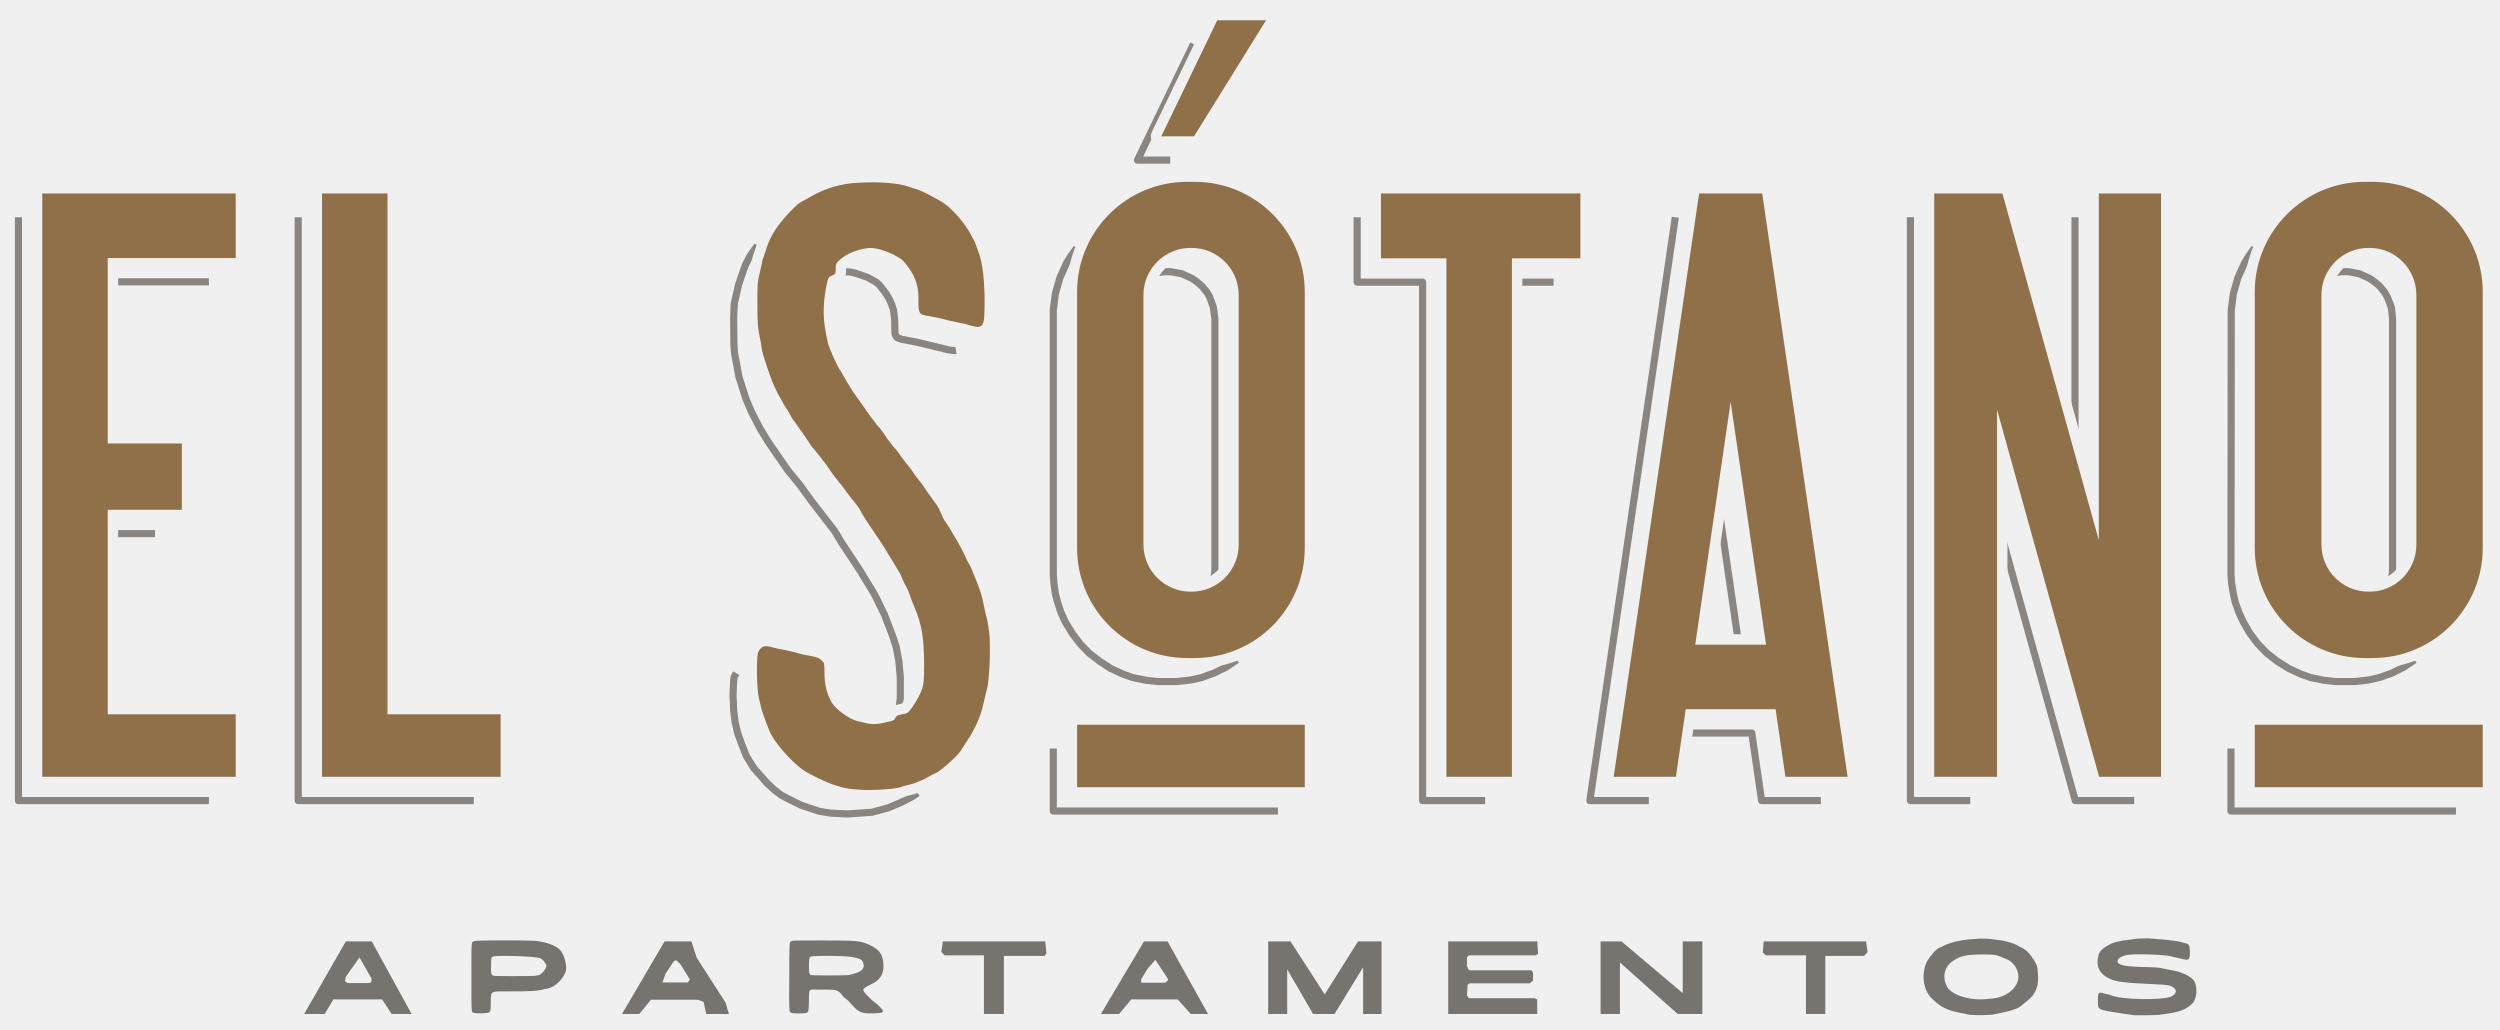
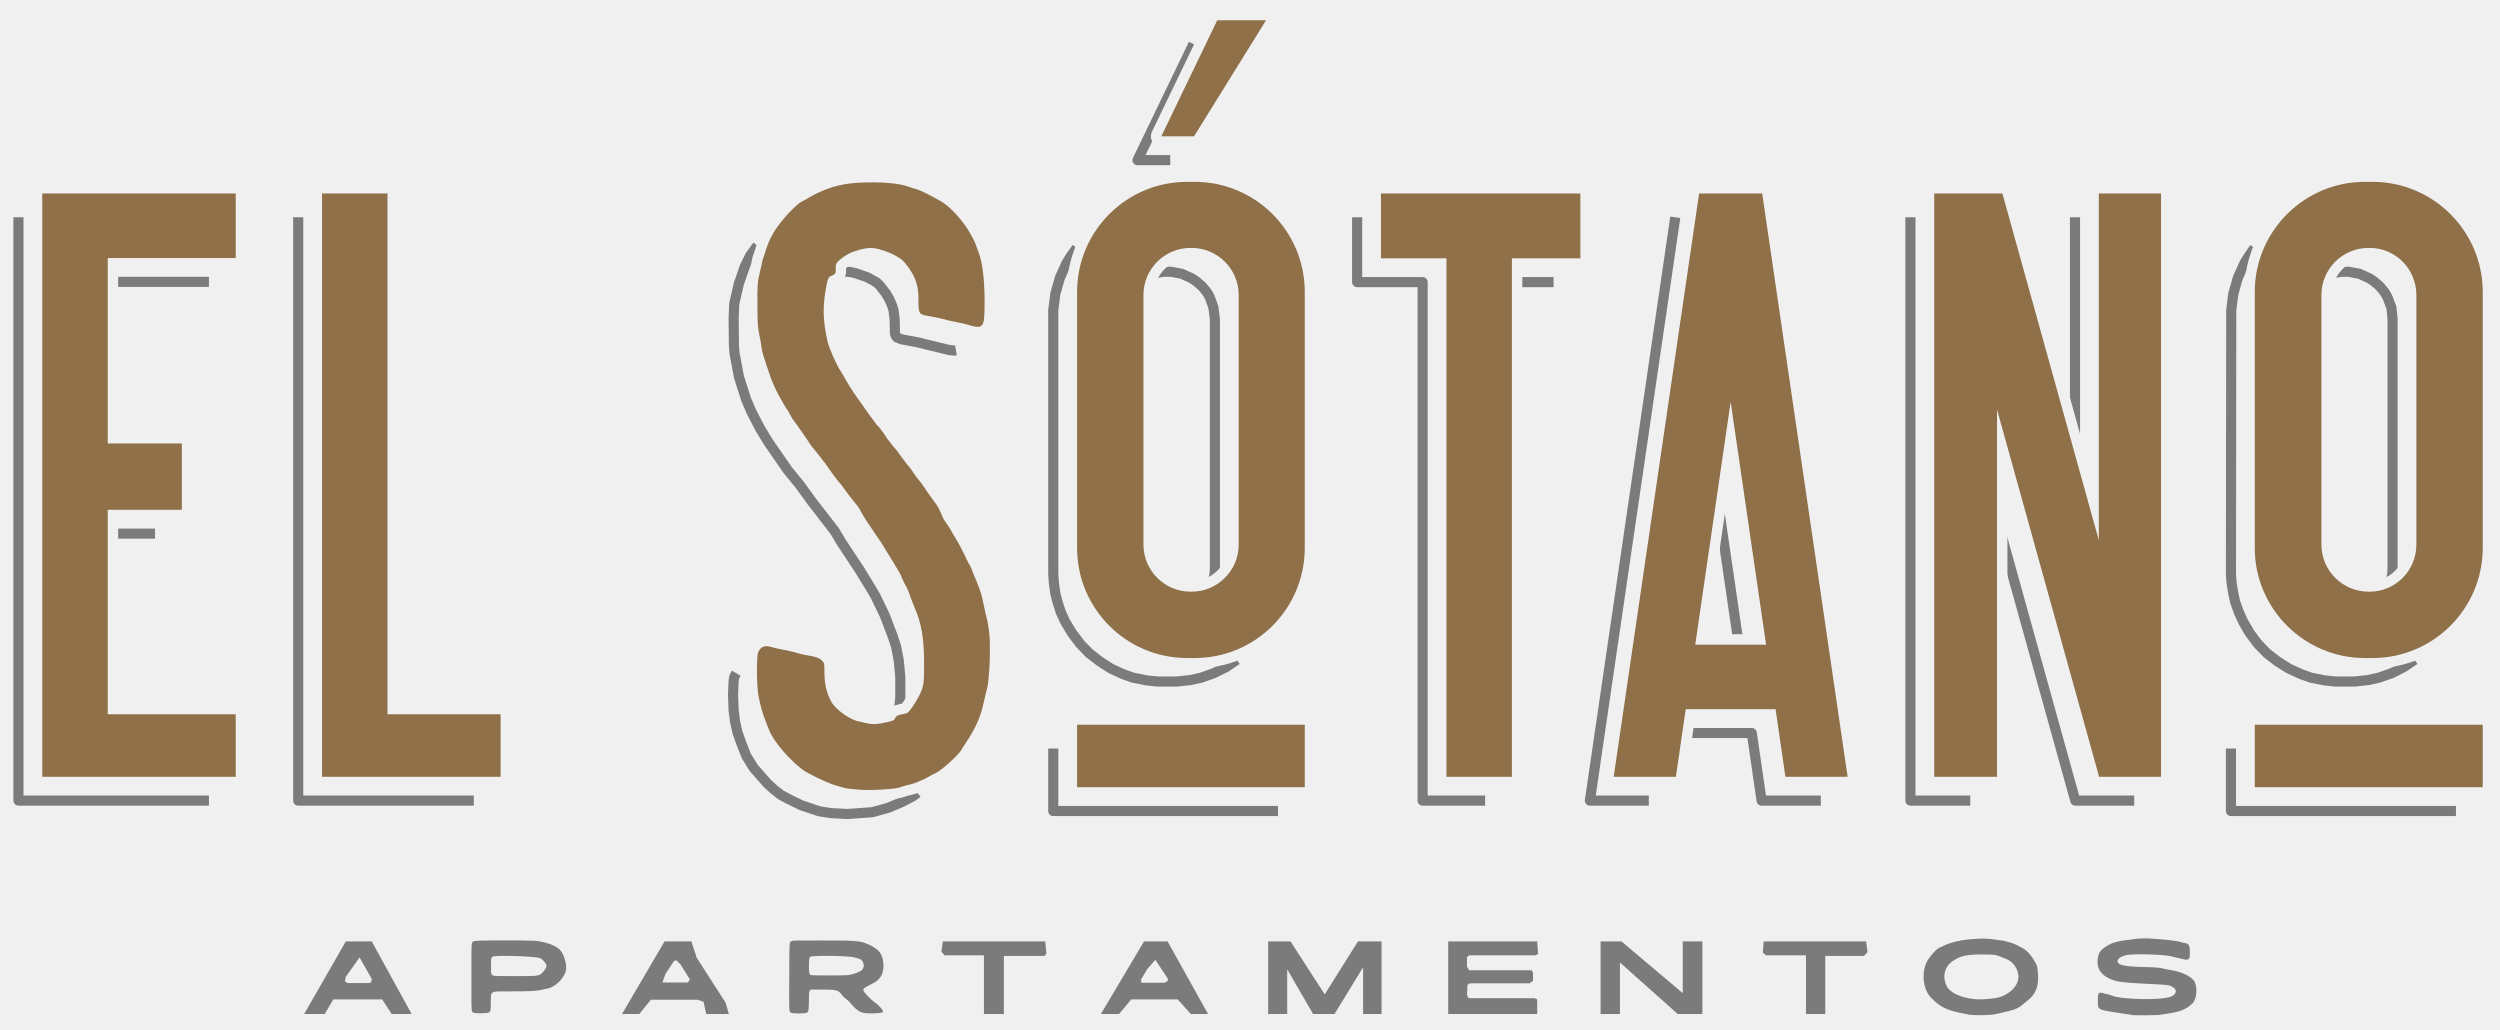
<svg xmlns="http://www.w3.org/2000/svg" viewBox="123 371 840 346" role="img" aria-label="El Sótano · Apartamentos">
  <defs>
    <path id="sot-letras" fill-rule="evenodd" d="M137.2 436.0L202.2 436.0L202.2 457.7L159.2 457.7L159.2 520.0L184.1 520.0L184.1 542.3L159.2 542.3L159.2 611.0L202.2 611.0L202.2 632.0L137.2 632.0L137.2 436.0ZM231.2 436.0L253.2 436.0L253.2 611.0L291.2 611.0L291.2 632.0L231.2 632.0L231.2 436.0ZM412.8 636.4C412.5 636.4 411.3 636.3 410.1 636.2C407.7 636.0 406.8 635.8 405.2 635.3C404.7 635.2 403.6 634.8 402.8 634.6C400.5 633.8 394.6 631.0 392.8 629.7C388.5 626.6 382.9 620.1 381.5 616.5C379.8 612.3 379.0 609.9 378.7 608.6C378.5 607.7 378.2 606.4 378.0 605.6C377.2 602.5 377.1 591.3 377.8 590.0C378.9 588.0 380.0 587.7 382.9 588.6C383.7 588.8 385.4 589.2 386.7 589.4C387.9 589.7 389.3 590.0 389.8 590.1C391.1 590.5 392.5 590.9 394.3 591.2C397.4 591.7 398.3 592.1 399.2 593.0C400.0 593.8 400.0 594.0 400.0 596.5C400.0 601.0 400.7 603.9 402.5 607.1C403.9 609.4 408.3 612.6 411.1 613.3C411.7 613.4 412.9 613.7 413.7 613.9C416.1 614.5 417.8 614.4 421.2 613.6C423.1 613.2 423.5 613.0 423.9 612.1C424.3 611.4 424.8 611.2 427.5 610.7C428.4 610.5 430.6 607.3 432.0 604.4C433.4 601.5 433.5 600.3 433.5 594.4C433.5 585.5 432.7 580.7 430.3 575.1C429.8 574.0 429.3 572.6 429.0 571.8C428.2 569.5 427.8 568.5 427.0 567.2C426.7 566.6 426.2 565.6 426.0 565.1C425.6 563.9 425.3 563.5 423.2 560.0C421.0 556.5 420.8 556.1 420.2 555.1C419.9 554.6 419.4 553.8 419.0 553.2C418.7 552.7 417.9 551.6 417.3 550.7C416.7 549.8 415.4 547.9 414.4 546.4C413.4 544.9 412.4 543.2 412.1 542.6C411.8 541.9 411.2 541.1 410.8 540.6C409.5 539.0 408.3 537.5 407.2 536.0C406.7 535.2 405.9 534.2 405.6 533.8C404.5 532.6 402.9 530.5 401.4 528.3C400.7 527.2 399.8 526.0 399.4 525.6C399.1 525.1 398.5 524.4 398.1 523.9C397.7 523.4 397.0 522.5 396.5 521.9C396.0 521.4 395.4 520.6 395.1 520.1C394.4 518.9 391.5 514.8 390.0 512.7C389.5 512.2 388.8 511.0 388.4 510.2C388.0 509.4 387.4 508.4 387.1 508.1C386.9 507.7 386.5 507.1 386.2 506.6C386.0 506.2 385.7 505.6 385.5 505.3C384.9 504.4 383.5 501.6 383.1 500.7C382.9 500.2 382.6 499.4 382.3 498.8C382.1 498.3 381.4 496.3 380.8 494.5C380.2 492.7 379.6 490.9 379.5 490.5C379.2 489.5 378.9 488.3 378.7 486.5C378.6 485.7 378.3 484.3 378.1 483.4C377.6 480.8 377.5 479.2 377.5 473.4C377.4 467.1 377.6 465.3 378.2 463.0C378.4 462.1 378.7 460.7 378.9 459.9C379.0 459.1 379.3 457.9 379.6 457.3C379.8 456.6 380.3 455.2 380.6 454.2C382.0 450.1 384.0 447.0 387.9 442.7C390.4 440.1 391.4 439.2 392.8 438.5C393.3 438.3 394.2 437.8 394.8 437.4C400.1 434.3 405.3 432.7 411.4 432.4C418.6 432.0 425.0 432.5 428.5 433.8C429.3 434.1 430.3 434.4 430.7 434.5C431.6 434.7 434.6 436.1 436.0 436.9C436.6 437.3 437.7 437.8 438.4 438.2C441.6 439.8 445.6 444.0 448.4 448.4C449.8 450.8 450.7 452.5 450.9 453.3C451.1 453.8 451.4 454.8 451.7 455.5C453.2 459.1 454.0 466.2 453.8 474.9C453.7 481.3 453.1 481.7 447.5 479.9C447.0 479.8 445.9 479.5 445.1 479.4C444.2 479.2 442.8 478.9 441.8 478.7C438.9 477.9 436.9 477.5 435.1 477.2C431.9 476.8 431.6 476.3 431.6 472.6C431.7 469.0 431.3 466.8 430.3 464.4C429.3 462.0 426.7 458.5 425.4 457.8C425.1 457.6 424.5 457.3 424.2 457.1C422.3 455.9 418.9 454.7 416.7 454.4C415.1 454.1 412.3 454.6 409.4 455.7C408.3 456.1 406.3 457.3 405.4 458.1C404.0 459.2 403.7 459.8 403.8 461.5C403.8 463.0 403.7 463.1 402.5 463.6C401.5 464.0 401.2 464.4 400.8 466.4C399.3 473.9 399.4 478.6 401.2 486.3C401.7 488.2 404.2 493.9 405.4 495.6C405.6 495.9 406.1 496.8 406.6 497.6C407.5 499.3 409.6 502.7 410.8 504.3C412.9 507.2 413.4 508.0 414.4 509.4C414.9 510.2 415.7 511.2 416.0 511.6C416.3 512.0 416.8 512.6 417.0 512.9C417.2 513.3 417.8 514.0 418.4 514.6C418.9 515.2 419.6 516.1 420.0 516.7C420.4 517.3 420.9 518.1 421.1 518.4C421.4 518.7 422.0 519.5 422.5 520.2C423.0 520.9 423.8 521.8 424.2 522.2C424.6 522.7 425.2 523.5 425.5 524.0C425.9 524.5 426.8 525.8 427.6 526.8C428.4 527.7 429.3 528.9 429.5 529.2C429.7 529.6 430.4 530.6 431.0 531.4C431.6 532.2 432.4 533.1 432.7 533.5C433.0 533.9 433.9 535.3 434.8 536.6C435.7 537.9 436.7 539.3 437.1 539.8C437.9 540.7 438.9 542.6 439.8 544.9C440.0 545.3 440.4 546.0 440.7 546.4C441.3 547.1 442.7 549.4 443.3 550.6C443.5 550.9 443.9 551.5 444.1 551.9C444.7 552.7 447.5 558.1 447.7 558.8C447.8 559.0 448.1 559.5 448.3 560.0C449.0 561.1 449.3 561.7 449.8 563.1C450.1 563.8 450.4 564.7 450.6 565.1C450.8 565.4 451.1 566.2 451.3 566.8C452.6 570.0 452.9 571.1 453.6 574.6C454.0 576.6 454.5 578.7 454.7 579.3C454.8 580.0 455.0 581.0 455.1 581.6C455.2 582.2 455.3 583.2 455.4 583.8C455.7 586.2 455.7 593.4 455.3 597.2C455.0 601.1 455.0 601.0 454.2 604.1C453.9 605.4 453.5 607.1 453.3 608.0C452.5 611.8 450.4 616.4 447.7 620.3C446.9 621.5 446.1 622.8 445.8 623.3C444.6 625.1 438.9 630.2 437.3 630.8C436.8 631.0 435.8 631.5 435.0 632.0C434.2 632.5 433.3 632.9 433.1 633.0C432.8 633.1 432.0 633.4 431.2 633.8C430.4 634.1 429.6 634.4 429.1 634.5C428.6 634.6 427.5 634.9 426.7 635.1C425.9 635.4 425.0 635.7 424.7 635.7C423.1 636.2 415.2 636.6 412.8 636.4ZM521.9 432.1L524.4 432.1C544.9 432.1 561.4 448.7 561.4 469.1L561.4 555.1C561.4 575.5 544.9 592.1 524.4 592.1L521.9 592.1C501.4 592.1 484.9 575.5 484.9 555.1L484.9 469.1C484.9 448.7 501.4 432.1 521.9 432.1ZM523.0 454.3C514.3 454.3 507.2 461.4 507.2 470.1L507.2 554.0C507.2 562.7 514.3 569.8 523.0 569.8L523.4 569.8C532.1 569.8 539.2 562.7 539.2 554.0L539.2 470.1C539.2 461.4 532.1 454.3 523.4 454.3L523.0 454.3ZM484.9 614.5L561.4 614.5L561.4 635.5L484.9 635.5L484.9 614.5ZM513.2 416.8L532.0 377.8L548.4 377.8L524.2 416.8L513.2 416.8ZM587.0 436.0L654.0 436.0L654.0 457.8L631.0 457.8L631.0 632.0L609.0 632.0L609.0 457.8L587.0 457.8L587.0 436.0ZM665.2 632.0L693.9 436.0L715.1 436.0L743.8 632.0L722.9 632.0L719.6 609.3L689.4 609.3L686.1 632.0L665.2 632.0ZM704.5 506.0L716.4 587.6L692.6 587.6L704.5 506.0ZM772.9 632.0L772.9 436.0L795.8 436.0L828.2 552.5L828.2 436.0L849.1 436.0L849.1 632.0L828.3 632.0L794.0 508.6L794.0 632.0L772.9 632.0ZM917.6 432.1L920.2 432.1C940.6 432.1 957.2 448.7 957.2 469.1L957.2 555.1C957.2 575.5 940.6 592.1 920.2 592.1L917.6 592.1C897.2 592.1 880.6 575.5 880.6 555.1L880.6 469.1C880.6 448.7 897.2 432.1 917.6 432.1ZM918.8 454.3C910.1 454.3 903.0 461.4 903.0 470.1L903.0 554.0C903.0 562.7 910.1 569.8 918.8 569.8L919.2 569.8C927.9 569.8 934.9 562.7 934.9 554.0L934.9 470.1C934.9 461.4 927.9 454.3 919.2 454.3L918.8 454.3ZM880.6 614.5L957.2 614.5L957.2 635.5L880.6 635.5L880.6 614.5Z" />
    <mask id="sot-hueco" maskUnits="userSpaceOnUse" x="123" y="371" width="840" height="346">
      <rect x="123" y="371" width="840" height="346" fill="#fff" />
      <use href="#sot-letras" fill="#000" stroke="#000" stroke-width="7.0" stroke-linejoin="round" />
    </mask>
  </defs>
  <g id="sombra" mask="url(#sot-hueco)">
-     <path d="M193.2 465.7L151.2 465.7M175.1 550.3L151.2 550.3M193.2 640.0L129.2 640.0L129.2 444.0M282.2 640.0L223.2 640.0L223.2 444.0M415.9 620.1L416.2 619.6M421.6 616.6L424.0 612.4L425.1 609.3L425.5 605.4L425.5 598.5L425.0 593.0L424.1 588.3L423.0 584.9L420.2 577.6L417.4 571.8L416.3 569.8L411.9 562.6L405.7 553.2L403.5 549.5L395.7 539.4L391.8 534.0L387.7 529.0L381.2 519.6L378.4 515.0L375.5 509.4L373.7 505.2L371.3 497.7L369.8 489.7L369.6 487.1L369.5 478.1L369.7 473.1L371.2 466.5L373.3 460.4L375.0 457.0L377.5 453.5M444.2 488.7L443.6 488.8L441.9 488.6L431.2 486.0L425.9 485.0L424.4 484.4L424.0 483.9L423.7 483.1L423.6 478.2L423.2 475.1L422.6 473.3L421.8 471.5L420.6 469.5L418.5 466.8L417.4 465.8L414.5 464.2L410.5 462.8L408.7 462.4L407.1 462.3L403.8 462.9L401.4 463.7L399.3 464.7L397.4 466.1M395.2 471.3L393.8 471.9L393.4 472.4M431.3 637.4L429.8 638.5L425.8 640.6L421.5 642.4L416.1 643.9L407.8 644.5L402.1 644.2L398.3 643.6L392.3 641.6L388.0 639.5L385.4 638.1L383.2 636.4L380.8 634.2L376.3 629.1L373.8 625.1L372.0 620.5L370.8 617.1L370.0 613.6L369.5 609.7L369.3 604.4L369.5 599.8L369.7 598.4L370.4 597.2M538.6 592.7L534.9 595.2L530.8 597.2L526.6 598.7L523.0 599.5L518.3 600.0L512.0 600.0L508.2 599.6L503.7 598.7L500.3 597.5L496.2 595.6L492.5 593.2L489.0 590.5L485.9 587.3L483.2 583.7L480.9 579.9L479.4 576.6L478.3 573.2L477.6 570.5L477.1 566.8L476.9 564.0L476.9 475.2L477.6 469.7L479.1 464.4L481.3 459.5L482.7 457.2L484.8 454.3M528.0 571.4L529.5 569.2L530.5 566.6L531.1 563.9L531.2 562.0L531.2 478.1L530.7 474.3L529.5 470.9L528.6 469.3L526.9 467.2L524.9 465.5L523.4 464.5L520.1 463.0L516.4 462.3L514.0 462.3L512.2 462.6L508.7 463.6L507.1 464.5L504.9 466.0M552.4 643.5L476.9 643.5L476.9 622.5M516.2 424.8L505.2 424.8L524.0 385.8M645.0 465.8L623.0 465.8M622.0 640.0L601.0 640.0L601.0 465.8L579.0 465.8L579.0 444.0M734.8 640.0L714.9 640.0L711.6 617.3L681.4 617.3M677.0 640.0L657.2 640.0L685.9 444.0M696.5 514.0L708.4 595.6M819.4 557.6L820.2 560.5M820.2 556.5L820.2 444.0M840.1 640.0L820.3 640.0L786.8 519.5M786.0 516.6L786.0 520.6M785.0 640.0L764.9 640.0L764.9 444.0M934.3 592.7L930.6 595.2L926.6 597.2L922.3 598.7L918.7 599.5L914.1 600.0L907.7 600.0L904.0 599.6L899.5 598.7L896.1 597.5L892.0 595.6L888.2 593.2L884.7 590.5L881.6 587.3L878.9 583.7L876.7 579.9L875.2 576.6L874.0 573.2L873.4 570.5L872.8 566.8L872.6 564.0L872.7 475.2L873.4 469.7L874.9 464.4L877.1 459.5L878.5 457.2L880.5 454.3M923.8 571.4L925.2 569.2L926.2 566.6L926.8 563.9L926.9 562.0L926.9 478.1L926.5 474.3L925.2 470.9L924.3 469.3L922.6 467.2L920.6 465.5L919.1 464.5L915.8 463.0L912.1 462.3L909.8 462.3L907.9 462.6L904.4 463.6L902.8 464.5L900.6 466.0M948.2 643.5L872.6 643.5L872.6 622.5" fill="none" stroke="#8A8580" stroke-width="2.4" stroke-linejoin="round" />
+     <path d="M193.2 465.7L151.2 465.7M175.1 550.3L151.2 550.3M193.2 640.0L129.2 640.0L129.2 444.0M282.2 640.0L223.2 640.0L223.2 444.0M415.9 620.1L416.2 619.6M421.6 616.6L424.0 612.4L425.1 609.3L425.5 605.4L425.5 598.5L425.0 593.0L424.1 588.3L423.0 584.9L420.2 577.6L417.4 571.8L416.3 569.8L411.9 562.6L405.7 553.2L403.5 549.5L395.7 539.4L391.8 534.0L387.7 529.0L381.2 519.6L378.4 515.0L375.5 509.4L373.7 505.2L371.3 497.7L369.8 489.7L369.6 487.1L369.5 478.1L369.7 473.1L371.2 466.5L373.3 460.4L375.0 457.0L377.5 453.5M444.2 488.7L443.6 488.8L441.9 488.6L431.2 486.0L425.9 485.0L424.4 484.4L424.0 483.9L423.7 483.1L423.6 478.2L423.2 475.1L422.6 473.3L421.8 471.5L420.6 469.5L418.5 466.8L417.4 465.8L414.5 464.2L410.5 462.8L408.7 462.4L407.1 462.3L403.8 462.9L401.4 463.7L399.3 464.7L397.4 466.1M395.2 471.3L393.8 471.9L393.4 472.4M431.3 637.4L429.8 638.5L425.8 640.6L421.5 642.4L416.1 643.9L407.8 644.5L402.1 644.2L398.3 643.6L392.3 641.6L388.0 639.5L385.4 638.1L383.2 636.4L380.8 634.2L376.3 629.1L373.8 625.1L372.0 620.5L370.8 617.1L370.0 613.6L369.5 609.7L369.3 604.4L369.5 599.8L369.7 598.4L370.4 597.2M538.6 592.7L534.9 595.2L530.8 597.2L526.6 598.7L523.0 599.5L518.3 600.0L512.0 600.0L508.2 599.6L503.7 598.7L500.3 597.5L496.2 595.6L492.5 593.2L489.0 590.5L485.9 587.3L483.2 583.7L480.9 579.9L479.4 576.6L478.3 573.2L477.6 570.5L477.1 566.8L476.9 564.0L476.9 475.2L477.6 469.7L479.1 464.4L481.3 459.5L482.7 457.2L484.8 454.3M528.0 571.4L529.5 569.2L530.5 566.6L531.1 563.9L531.2 562.0L531.2 478.1L530.7 474.3L529.5 470.9L528.6 469.3L526.9 467.2L524.9 465.5L523.4 464.5L520.1 463.0L516.4 462.3L514.0 462.3L512.2 462.6L508.7 463.6L507.1 464.5L504.9 466.0M552.4 643.5L476.9 643.5L476.9 622.5M516.2 424.8L505.2 424.8L524.0 385.8M645.0 465.8L623.0 465.8M622.0 640.0L601.0 640.0L601.0 465.8L579.0 465.8L579.0 444.0M734.8 640.0L714.9 640.0L711.6 617.3L681.4 617.3M677.0 640.0L657.2 640.0L685.9 444.0M696.5 514.0L708.4 595.6M819.4 557.6L820.2 560.5M820.2 556.5L820.2 444.0M840.1 640.0L820.3 640.0L786.8 519.5M786.0 516.6L786.0 520.6M785.0 640.0L764.9 640.0L764.9 444.0M934.3 592.7L930.6 595.2L926.6 597.2L922.3 598.7L918.7 599.5L914.1 600.0L907.7 600.0L904.0 599.6L899.5 598.7L896.1 597.5L892.0 595.6L888.2 593.2L884.7 590.5L881.6 587.3L878.9 583.7L876.7 579.9L875.2 576.6L874.0 573.2L873.4 570.5L872.8 566.8L872.6 564.0L872.7 475.2L873.4 469.7L874.9 464.4L877.1 459.5L878.5 457.2L880.5 454.3M923.8 571.4L925.2 569.2L926.2 566.6L926.8 563.9L926.9 562.0L926.9 478.1L926.5 474.3L925.2 470.9L924.3 469.3L922.6 467.2L920.6 465.5L919.1 464.5L915.8 463.0L912.1 462.3L909.8 462.3L907.9 462.6L904.4 463.6L902.8 464.5L900.6 466.0M948.2 643.5L872.6 643.5L872.6 622.5" fill="none" stroke="#7B7B7B" stroke-width="3.4" stroke-linejoin="round" />
  </g>
  <g id="letras">
    <use href="#sot-letras" fill="#8F7049" />
  </g>
-   <g id="apartamentos" fill="#77736E" fill-rule="evenodd">
+   <g id="apartamentos" fill="#7B7B7B" fill-rule="evenodd">
    <path d="M226.4 711.7L225.2 711.7L239.2 687.3L240.7 687.3L245.7 687.3L247.9 687.3L261.3 711.7L259.9 711.7L254.6 711.7L251.4 706.8L235.0 706.8L232.1 711.7L226.4 711.7ZM246.8 701.3L247.7 701.1L247.9 699.9L243.8 692.7L239.2 699.2L238.9 700.7L239.8 701.3L246.8 701.3Z" />
    <path d="M282.3 711.3C281.3 711.0 281.4 712.0 281.4 699.3C281.4 686.6 281.3 687.7 282.3 687.2C282.7 686.9 299.6 686.9 302.6 687.1C306.2 687.4 309.6 688.6 311.1 690.1C312.6 691.6 313.6 695.4 313.1 697.4C312.2 700.1 309.3 702.8 306.8 703.2C306.5 703.2 305.6 703.4 304.9 703.6C303.2 704.0 300.6 704.1 294.4 704.1C287.4 704.1 288.0 703.8 287.9 707.8C287.9 710.7 287.8 710.9 287.2 711.2C286.7 711.5 283.0 711.6 282.3 711.3ZM302.4 698.9C303.2 698.8 304.0 698.7 304.2 698.6C305.2 698.2 306.8 696.1 306.6 695.4C306.4 694.5 305.2 693.2 304.4 692.9C302.6 692.3 290.0 691.9 288.7 692.4C288.0 692.6 288.0 692.9 288.0 695.5C287.9 698.4 288.0 698.7 289.2 698.9C289.8 699.0 301.1 699.0 302.4 698.9Z" />
    <path d="M366.1 711.7L361.9 711.7L360.3 711.7L359.4 707.6L357.4 706.9L341.7 706.9L337.8 711.7L332.6 711.7L332.0 711.7L346.3 687.3L347.6 687.3L352.7 687.3L355.3 687.3L357.1 692.8L366.8 707.9L367.9 711.7L366.1 711.7ZM354.1 701.1L354.8 700.1L351.7 695.1L350.2 693.6L349.4 694.0L346.6 698.2L345.6 701.1L354.1 701.1Z" />
    <path d="M388.9 711.3C388.1 711.0 388.1 711.4 388.2 699.2C388.2 686.8 388.2 687.6 389.0 687.2C389.4 687.0 390.4 687.0 399.2 687.0C411.5 687.0 412.2 687.1 415.4 688.6C418.2 690.0 419.3 691.3 419.7 693.8C420.3 697.5 419.2 700.0 416.1 701.5C413.3 702.9 412.8 703.3 413.2 704.0C413.4 704.6 416.1 707.3 416.9 707.8C418.0 708.5 419.8 710.4 419.7 710.8C419.5 711.3 419.0 711.4 416.1 711.5C412.2 711.5 411.5 711.2 408.6 707.9C408.3 707.5 407.7 706.9 407.3 706.7C406.9 706.4 406.3 705.9 406.0 705.4C404.7 703.7 404.0 703.5 400.4 703.5C399.0 703.5 397.3 703.5 396.7 703.5C394.8 703.4 394.8 703.4 394.8 707.3C394.7 710.8 394.7 711.0 394.0 711.3C393.5 711.6 389.4 711.6 388.9 711.3ZM408.2 698.6C412.6 697.7 413.9 696.4 412.9 694.2C412.5 693.3 411.9 693.1 409.6 692.6C407.2 692.1 395.6 692.0 395.2 692.5C394.9 692.8 394.8 693.7 394.8 695.7C394.8 697.8 394.9 698.3 395.4 698.6C395.7 698.8 407.3 698.8 408.2 698.6Z" />
    <path d="M455.9 711.7L454.6 711.7L453.6 711.7L453.6 692.0L440.4 692.0L439.3 690.8L439.8 687.3L473.2 687.3L474.2 687.3L474.6 691.3L474.0 692.2L460.3 692.2L460.3 711.7L459.5 711.7L455.9 711.7Z" />
    <path d="M494.6 711.7L493.4 711.7L492.9 711.7L507.4 687.3L509.4 687.3L513.1 687.3L515.3 687.3L528.9 711.7L527.9 711.7L523.1 711.7L518.7 706.8L503.1 706.8L499.0 711.7L494.6 711.7ZM514.4 701.2L515.5 700.4L515.3 699.7L511.2 693.5L508.5 696.6L506.4 700.1L506.5 701.2L514.4 701.2Z" />
    <path d="M567.3 711.7L565.4 711.7L564.2 711.7L555.5 696.7L555.5 711.7L554.6 711.7L549.4 711.7L549.1 711.7L549.1 687.3L556.6 687.3L568.1 705.1L579.3 687.3L587.2 687.3L587.2 711.7L581.4 711.7L581.0 711.7L581.0 696.0L571.4 711.7L567.3 711.7Z" />
    <path d="M632.1 711.7L609.6 711.7L609.6 687.3L639.5 687.3L639.8 691.5L638.9 692.0L616.6 692.0L615.9 692.6L615.9 695.7L616.6 697.0L637.6 697.0L638.1 697.8L638.1 700.5L637.0 701.4L616.8 701.4L616.1 701.9L615.9 705.4L616.5 706.4L638.6 706.4L639.5 706.8L639.5 711.7L638.7 711.7L632.1 711.7Z" />
    <path d="M661.9 711.7L660.8 711.7L660.8 687.3L661.9 687.3L667.8 687.3L688.4 704.7L688.4 687.3L689.9 687.3L695.0 687.3L695.0 711.7L686.7 711.7L667.3 694.4L667.3 711.7L665.8 711.7L661.9 711.7Z" />
    <path d="M730.6 711.7L729.8 711.7L729.8 692.0L716.4 692.0L715.3 691.1L715.6 687.3L716.4 687.3L749.4 687.3L750.0 687.3L750.5 690.9L749.3 692.2L736.3 692.2L736.3 711.7L735.4 711.7L730.6 711.7Z" />
    <path d="M785.2 712.0C784.6 711.9 784.1 711.9 784.0 711.8C784.0 711.8 782.8 711.5 781.5 711.3C776.9 710.3 775.0 709.4 771.9 706.3C769.2 703.6 768.5 698.1 770.4 694.2C771.5 692.2 773.5 689.9 774.7 689.4C775.0 689.3 775.7 689.0 776.2 688.7C778.6 687.6 781.5 686.9 784.9 686.6C785.9 686.6 787.2 686.4 787.8 686.4C788.9 686.3 791.1 686.4 792.7 686.6C793.1 686.7 794.1 686.8 794.8 686.9C796.5 687.0 799.5 687.9 800.8 688.6C801.2 688.9 801.8 689.2 802.1 689.3C803.8 690.1 805.2 691.5 806.7 694.1C807.5 695.5 807.5 695.5 807.7 697.5C808.2 702.2 807.1 705.1 804.0 707.4C803.3 708.0 802.5 708.6 802.3 708.8C801.0 709.9 799.3 710.5 795.5 711.3C794.6 711.5 793.6 711.7 793.1 711.8C792.2 712.1 787.0 712.2 785.2 712.0ZM791.2 706.6C791.7 706.6 792.6 706.5 793.2 706.4C797.5 705.8 801.2 702.6 801.2 699.2C801.2 696.7 799.4 694.0 797.0 693.2C796.7 693.1 795.9 692.7 795.3 692.5C793.7 691.8 793.1 691.7 789.4 691.7C783.8 691.7 781.7 692.1 779.0 694.0C776.2 696.0 775.5 699.5 777.3 702.7C779.0 705.5 785.4 707.4 791.2 706.6Z" />
    <path d="M839.6 712.1C839.5 712.0 838.4 711.9 837.2 711.7C827.4 710.2 827.9 710.5 827.9 707.3C827.8 704.7 828.1 704.2 829.7 704.7C830.1 704.9 830.8 705.0 831.1 705.1C831.5 705.1 832.0 705.3 832.3 705.4C835.3 706.9 849.6 707.2 852.6 705.8C854.3 705.0 854.6 703.6 853.1 702.7C852.0 702.0 851.3 701.9 847.0 701.7C836.0 701.2 834.0 700.9 831.5 699.7C828.3 698.1 827.1 695.4 828.1 691.9C828.4 690.7 829.5 689.6 831.0 688.8C831.4 688.6 831.9 688.3 832.1 688.2C832.8 687.7 835.8 687.0 837.9 686.8C838.6 686.8 839.6 686.6 840.2 686.5C841.5 686.3 844.9 686.2 846.3 686.4C846.9 686.4 848.1 686.6 848.9 686.6C852.6 686.9 855.3 687.3 856.0 687.6C856.4 687.7 857.0 687.9 857.3 687.9C858.5 688.1 858.8 688.7 858.8 691.1C858.8 693.4 858.5 693.7 856.6 693.3C855.9 693.1 855.0 692.9 854.5 692.8C854.0 692.7 853.0 692.5 852.4 692.3C849.9 691.7 839.9 691.4 837.5 691.9C835.7 692.3 834.5 693.1 834.5 693.9C834.5 695.2 836.4 695.7 842.5 695.9C847.3 696.0 848.7 696.1 850.1 696.5C850.6 696.6 851.5 696.8 852.1 696.9C855.9 697.4 859.6 699.2 860.4 700.9C861.4 703.0 861.1 706.7 859.7 708.1C857.7 710.1 855.6 711.0 850.6 711.7C849.9 711.8 848.9 711.9 848.5 712.0C847.8 712.1 840.2 712.2 839.6 712.1Z" />
  </g>
</svg>
